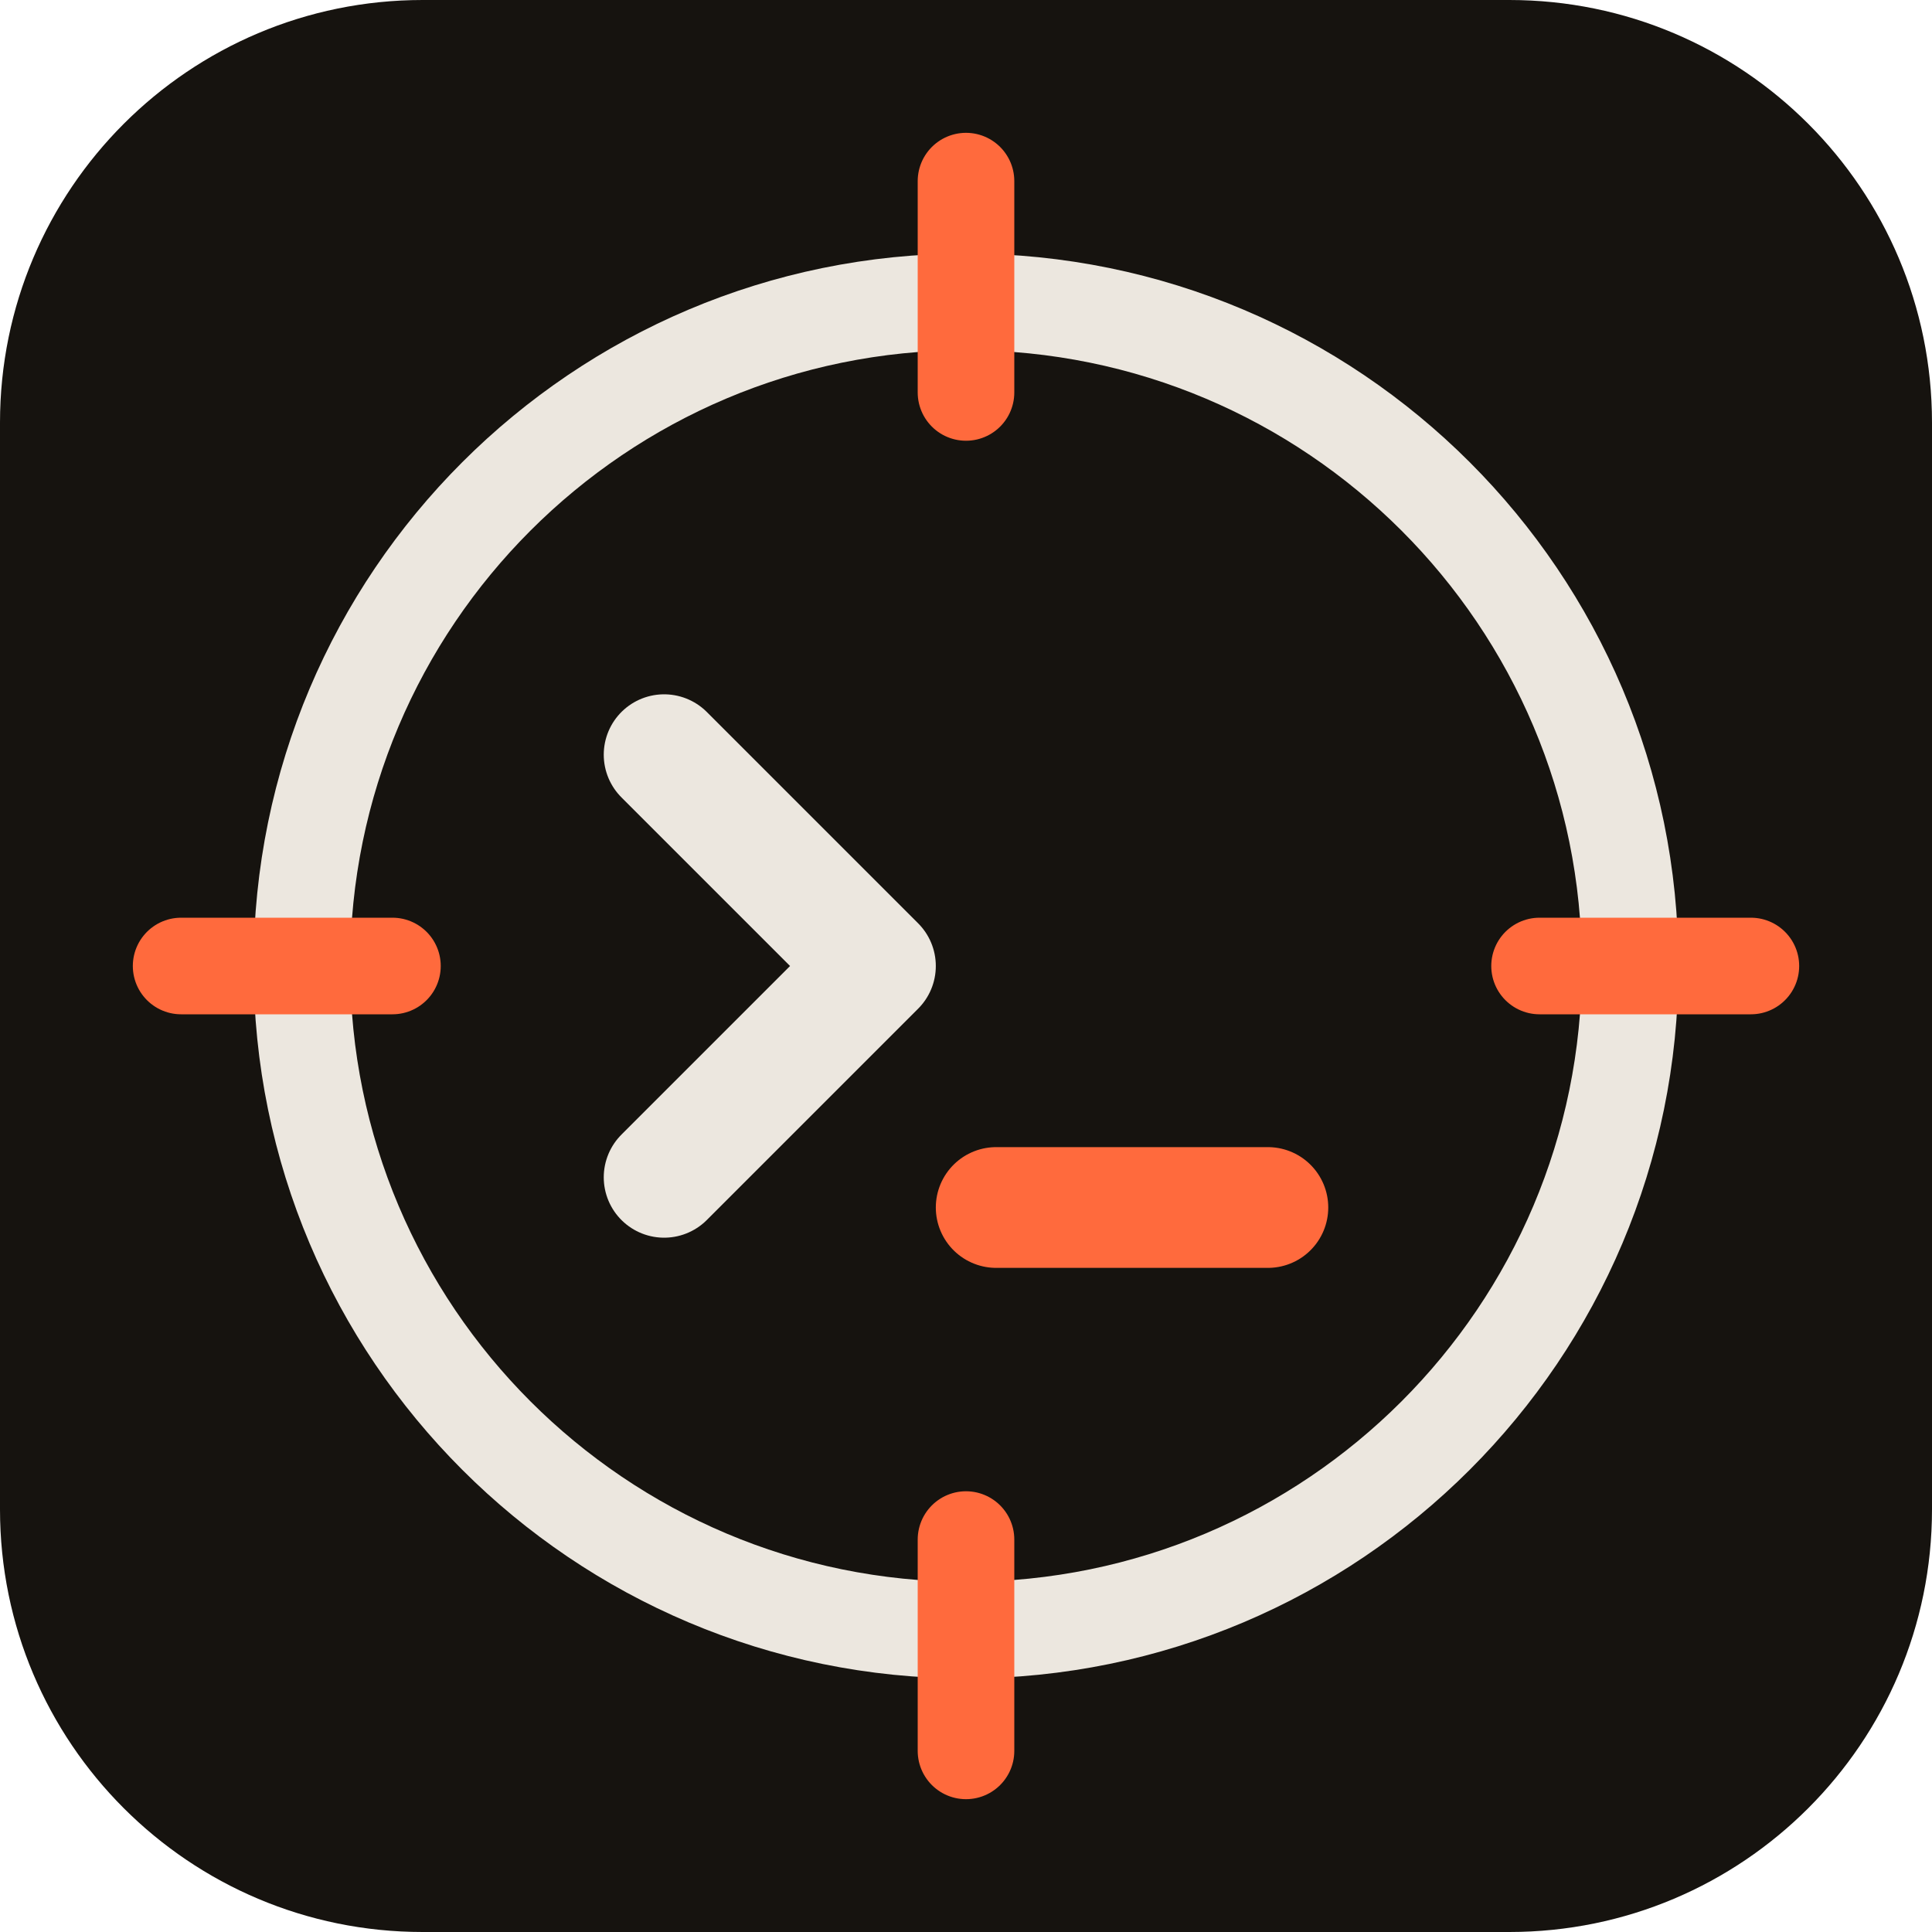
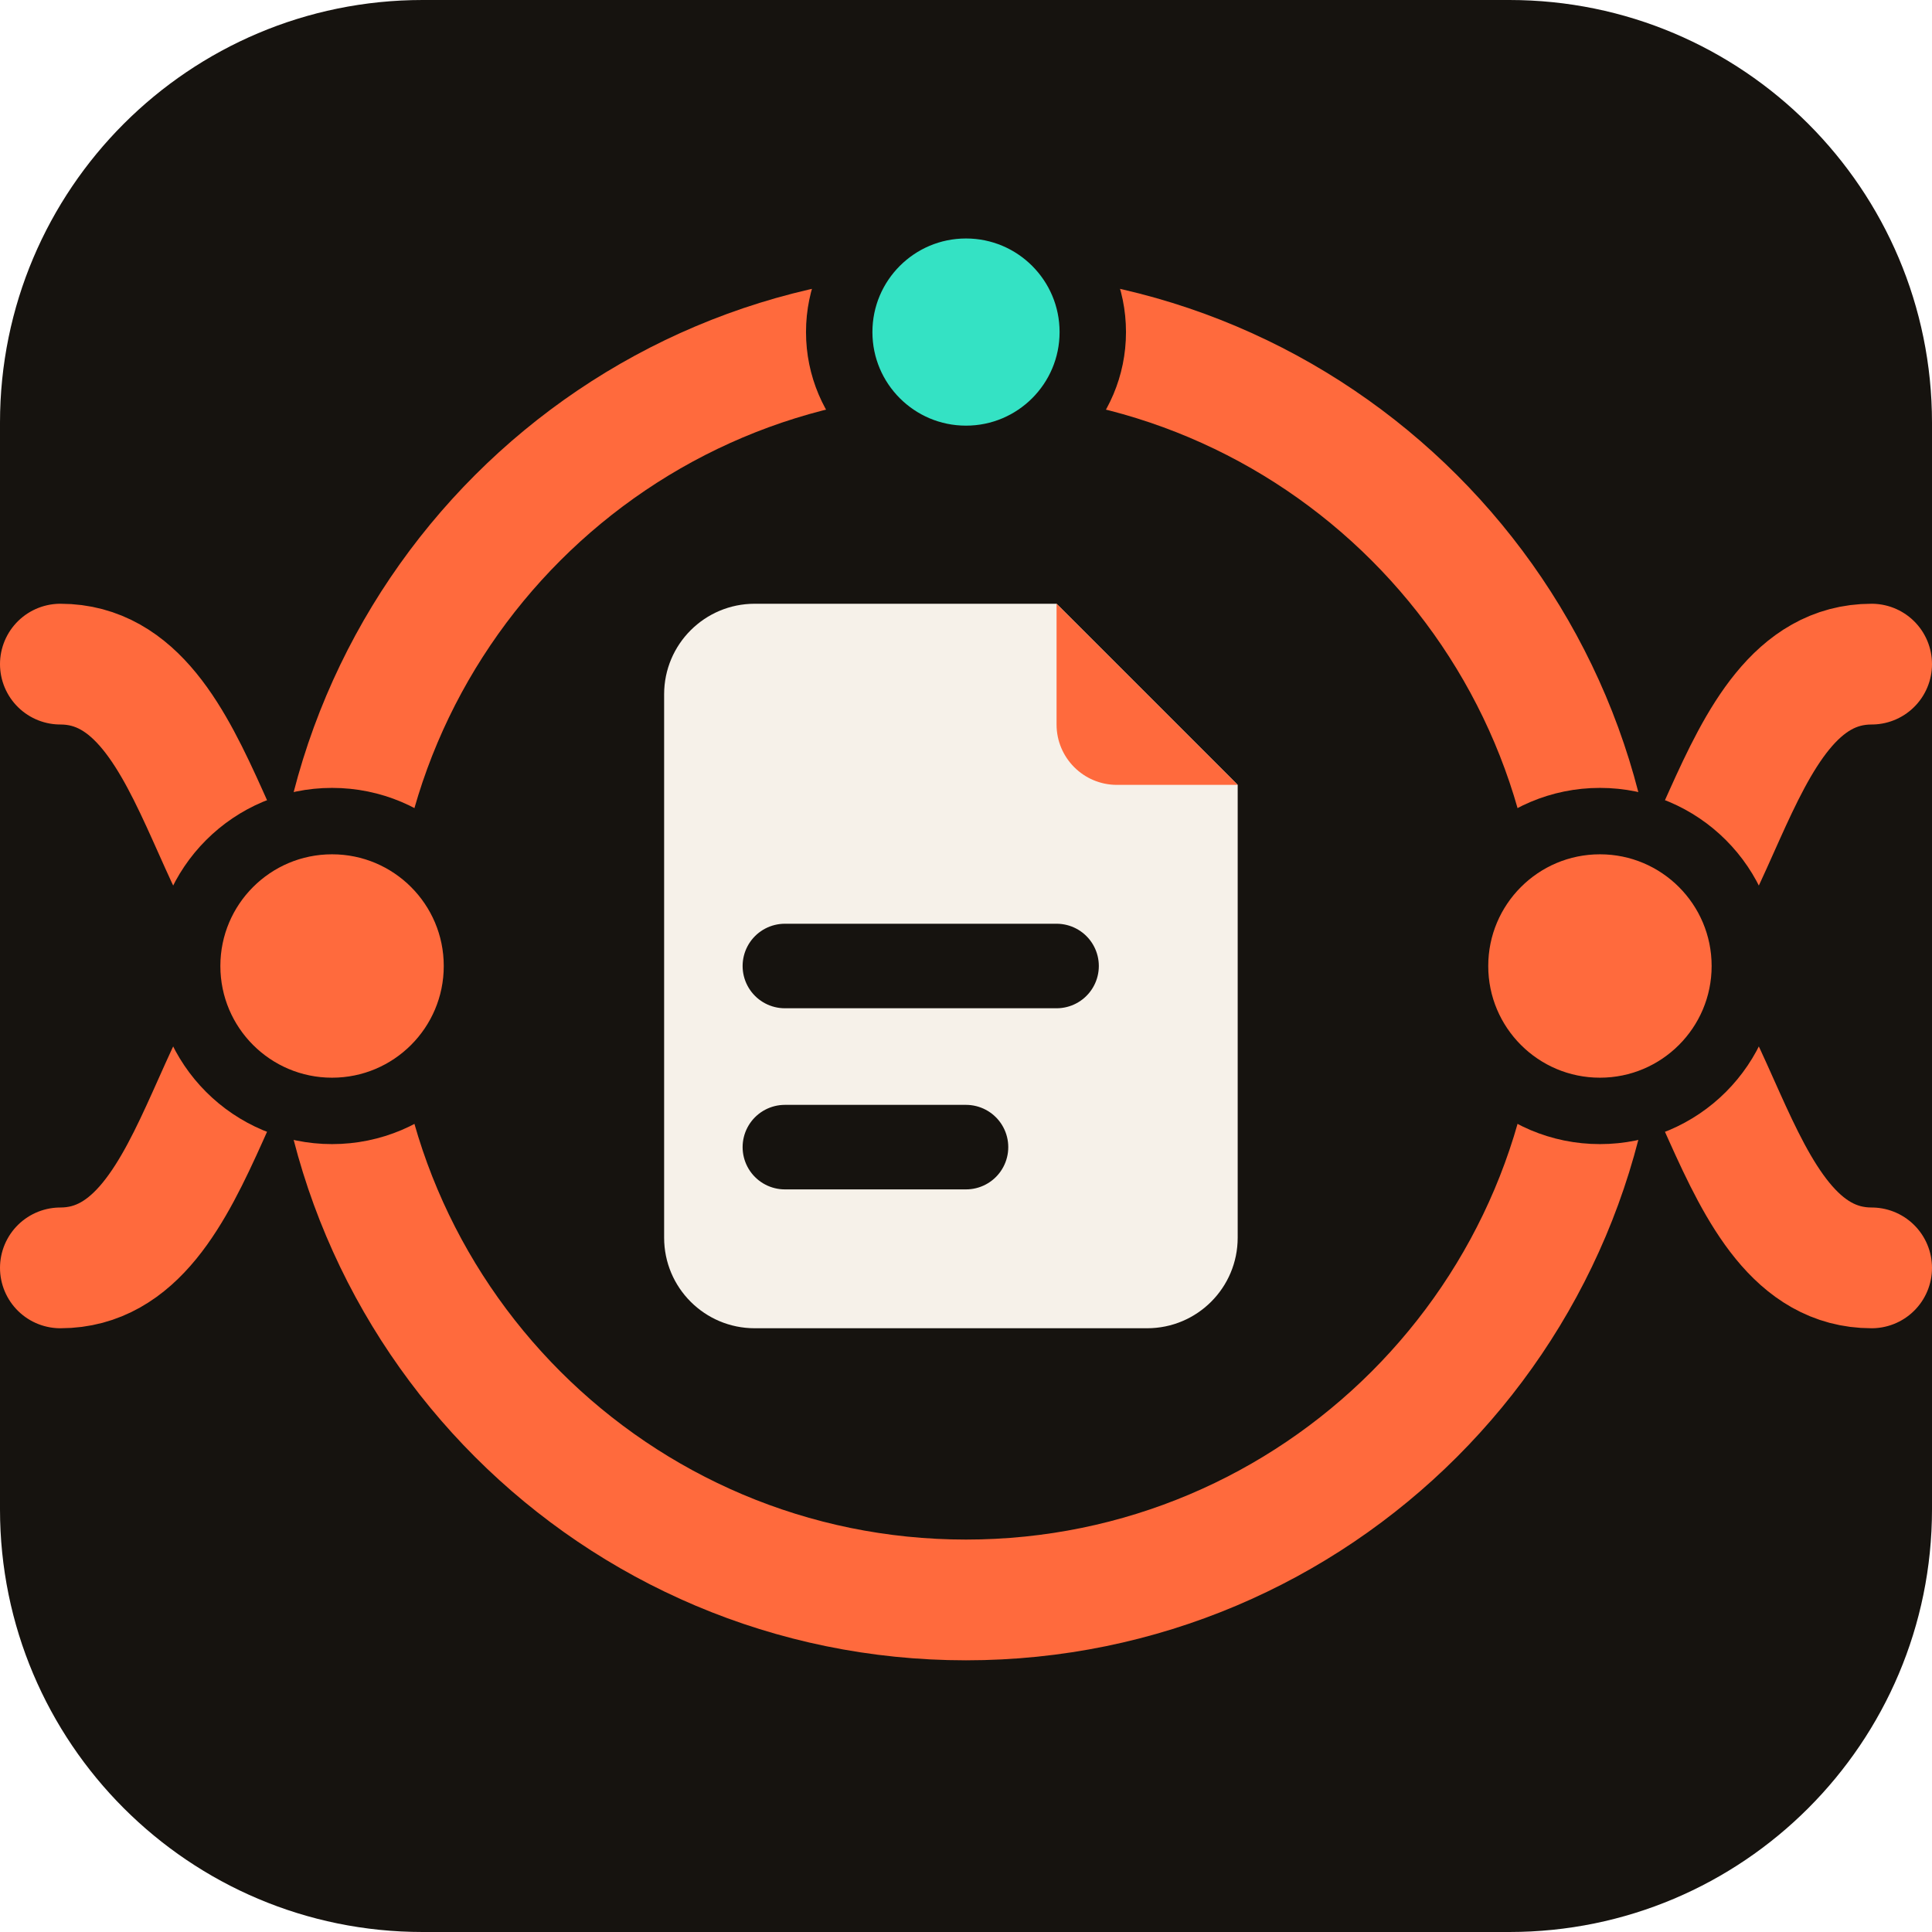
- <svg xmlns="http://www.w3.org/2000/svg" viewBox="0 0 32 32" fill="none">
+ <svg xmlns="http://www.w3.org/2000/svg" viewBox="0 0 32 32">
  <rect width="32" height="32" rx="7" fill="#16130f" />
-   <circle cx="16" cy="16" r="11" stroke="#ece7df" stroke-width="1.6" />
-   <path d="M16 3v3.5M16 25.5V29M3 16h3.5M25.5 16H29" stroke="#ff6a3d" stroke-width="1.6" stroke-linecap="round" />
-   <path d="M11 12.5 14.5 16 11 19.5" stroke="#ece7df" stroke-width="2" stroke-linecap="round" stroke-linejoin="round" />
-   <path d="M16.5 20h4.5" stroke="#ff6a3d" stroke-width="2" stroke-linecap="round" />
+   <g fill="none" stroke="#ff6a3d" stroke-width="2" stroke-linecap="round">
+     <path d="M1 11C3.5 11 3.5 16 5.5 16M1 21C3.5 21 3.5 16 5.5 16" />
+     <path d="M31 11C28.5 11 28.5 16 26.5 16M31 21C28.5 21 28.5 16 26.5 16" />
+     <circle cx="16" cy="16" r="10.5" />
+   </g>
+   <circle cx="5.5" cy="16" r="2.4" fill="#ff6a3d" stroke="#16130f" stroke-width="1.1" />
+   <circle cx="26.5" cy="16" r="2.4" fill="#ff6a3d" stroke="#16130f" stroke-width="1.1" />
+   <circle cx="16" cy="5.5" r="2.1" fill="#34e2c4" stroke="#16130f" stroke-width="1.1" />
+   <path d="M12.5 10h5l3 3v7.5a1.5 1.5 0 0 1-1.5 1.5h-6.5a1.5 1.5 0 0 1-1.5-1.5v-9a1.5 1.5 0 0 1 1.5-1.5Z" fill="#f6f1e9" />
+   <path d="M17.5 10v2a1 1 0 0 0 1 1h2Z" fill="#ff6a3d" />
+   <path d="M13 16h4.5M13 19h3" stroke="#16130f" stroke-width="1.4" stroke-linecap="round" />
</svg>
